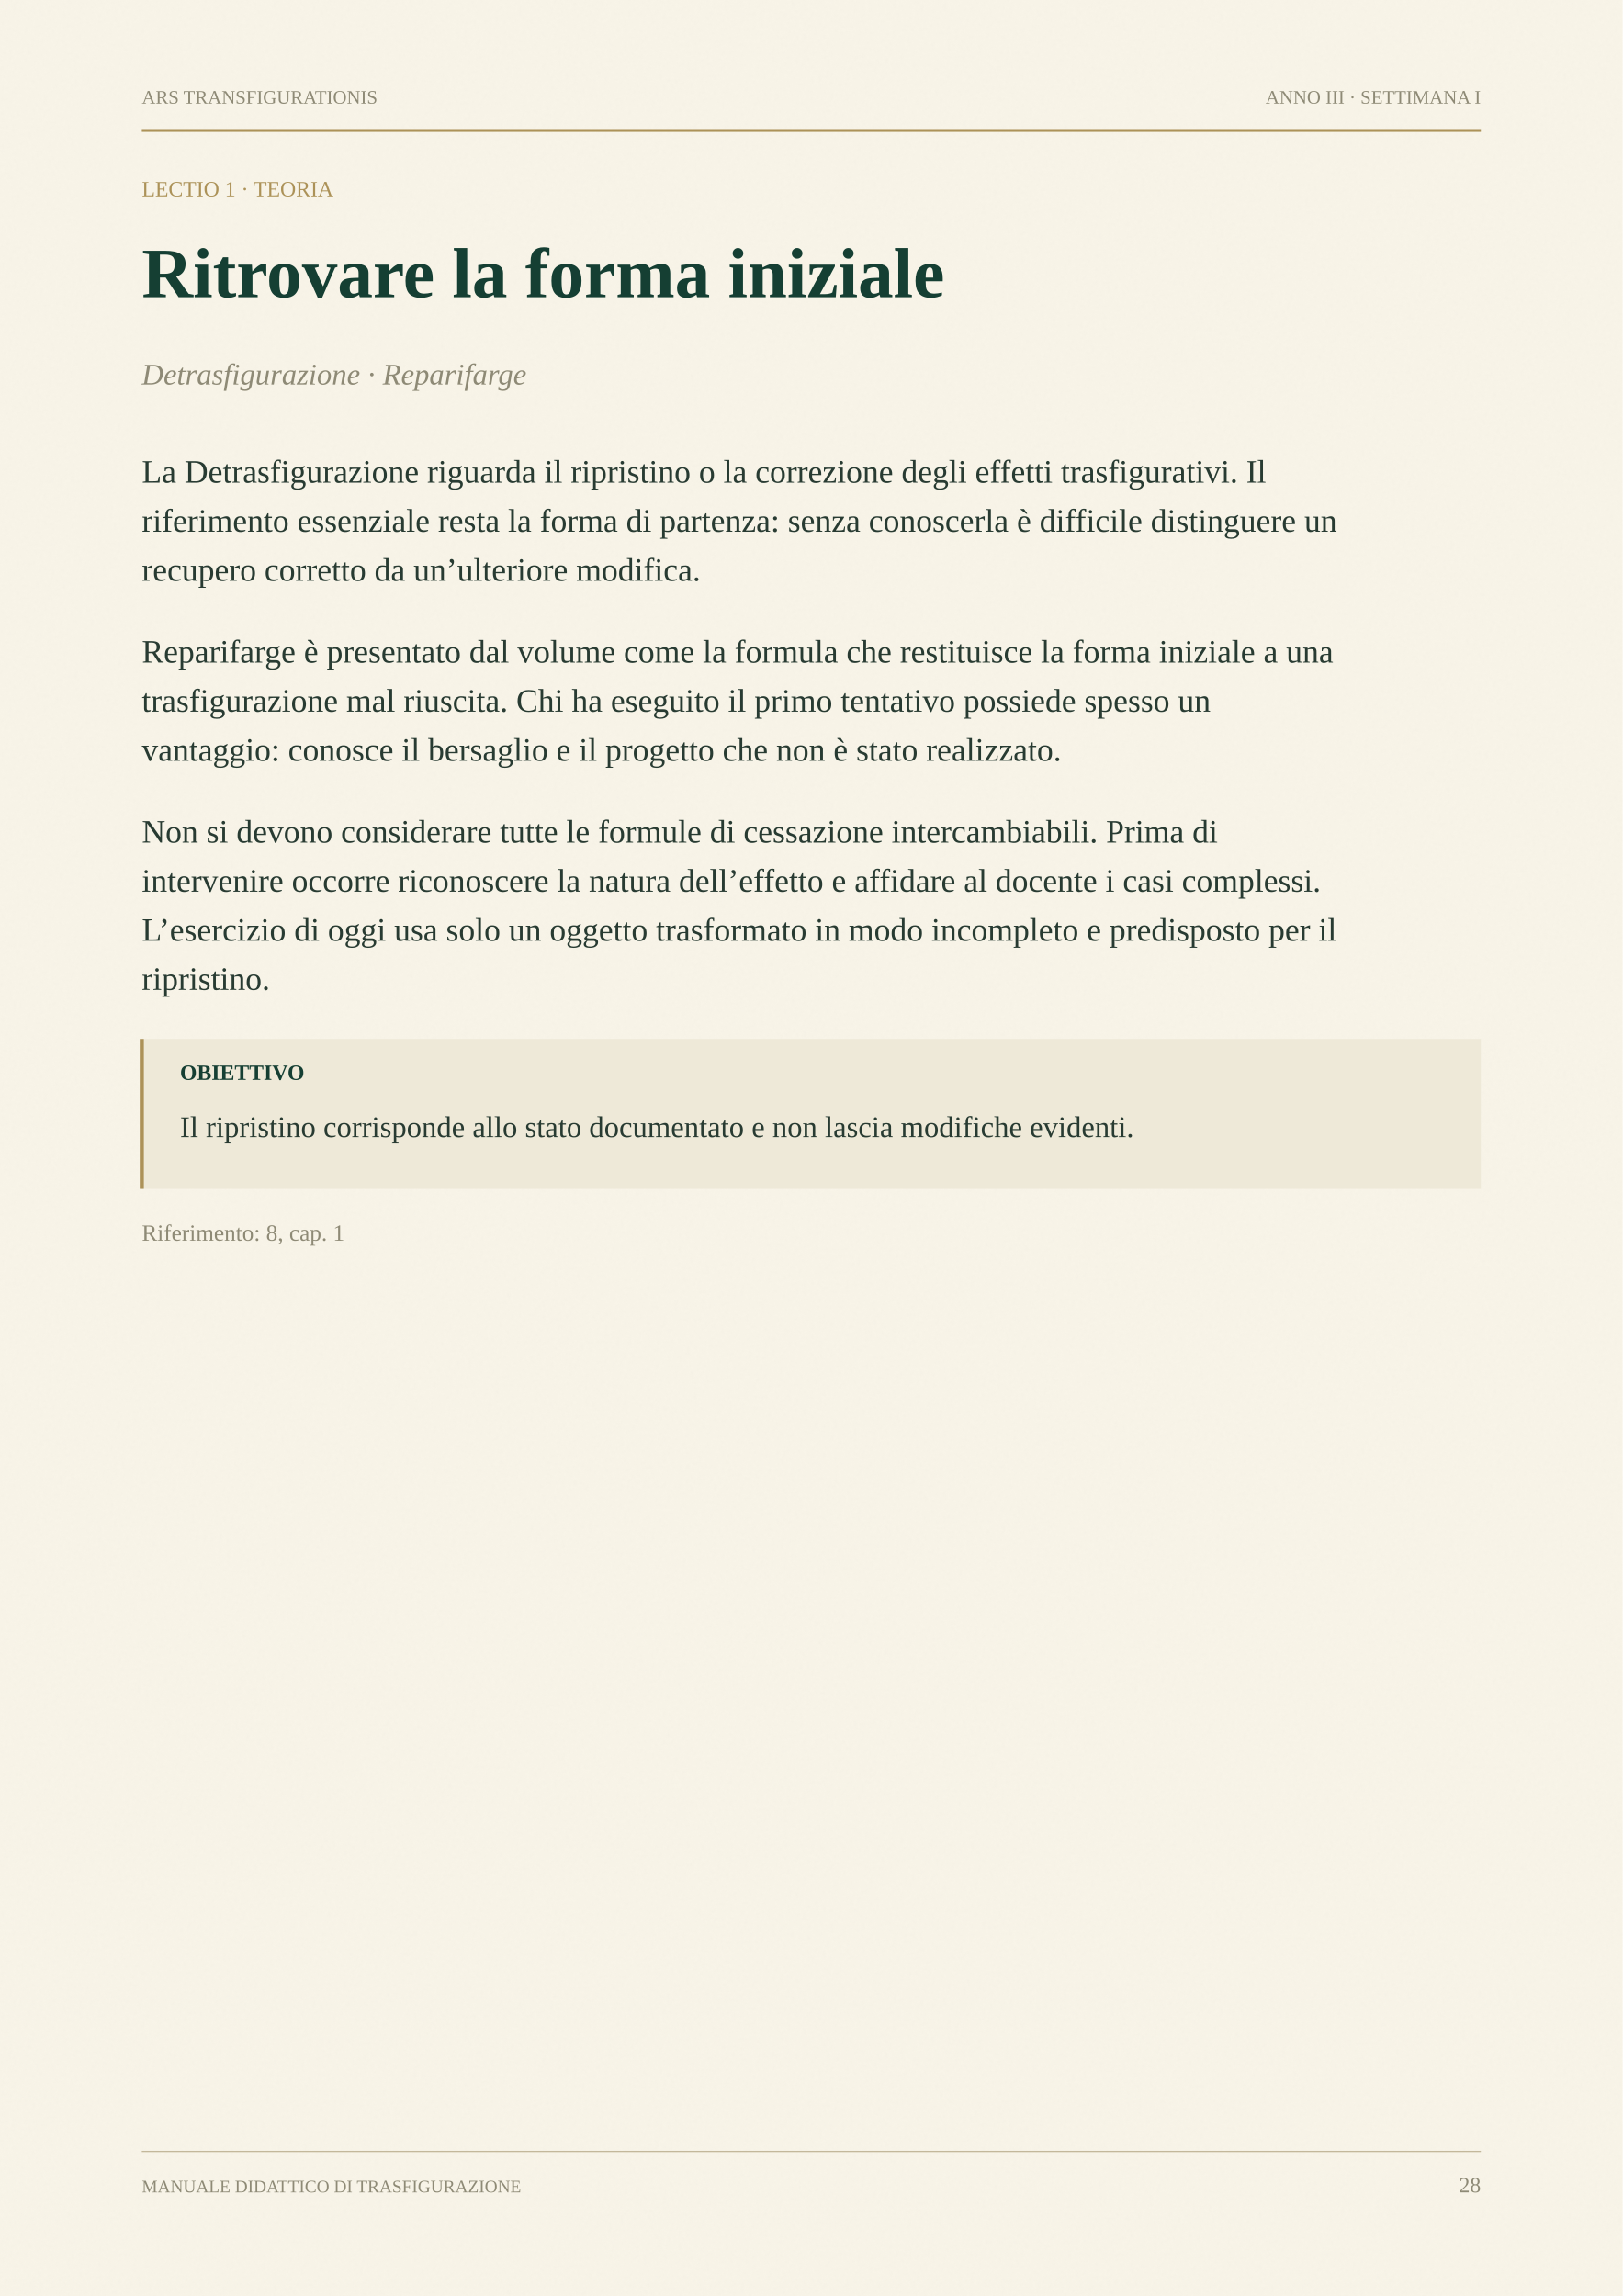
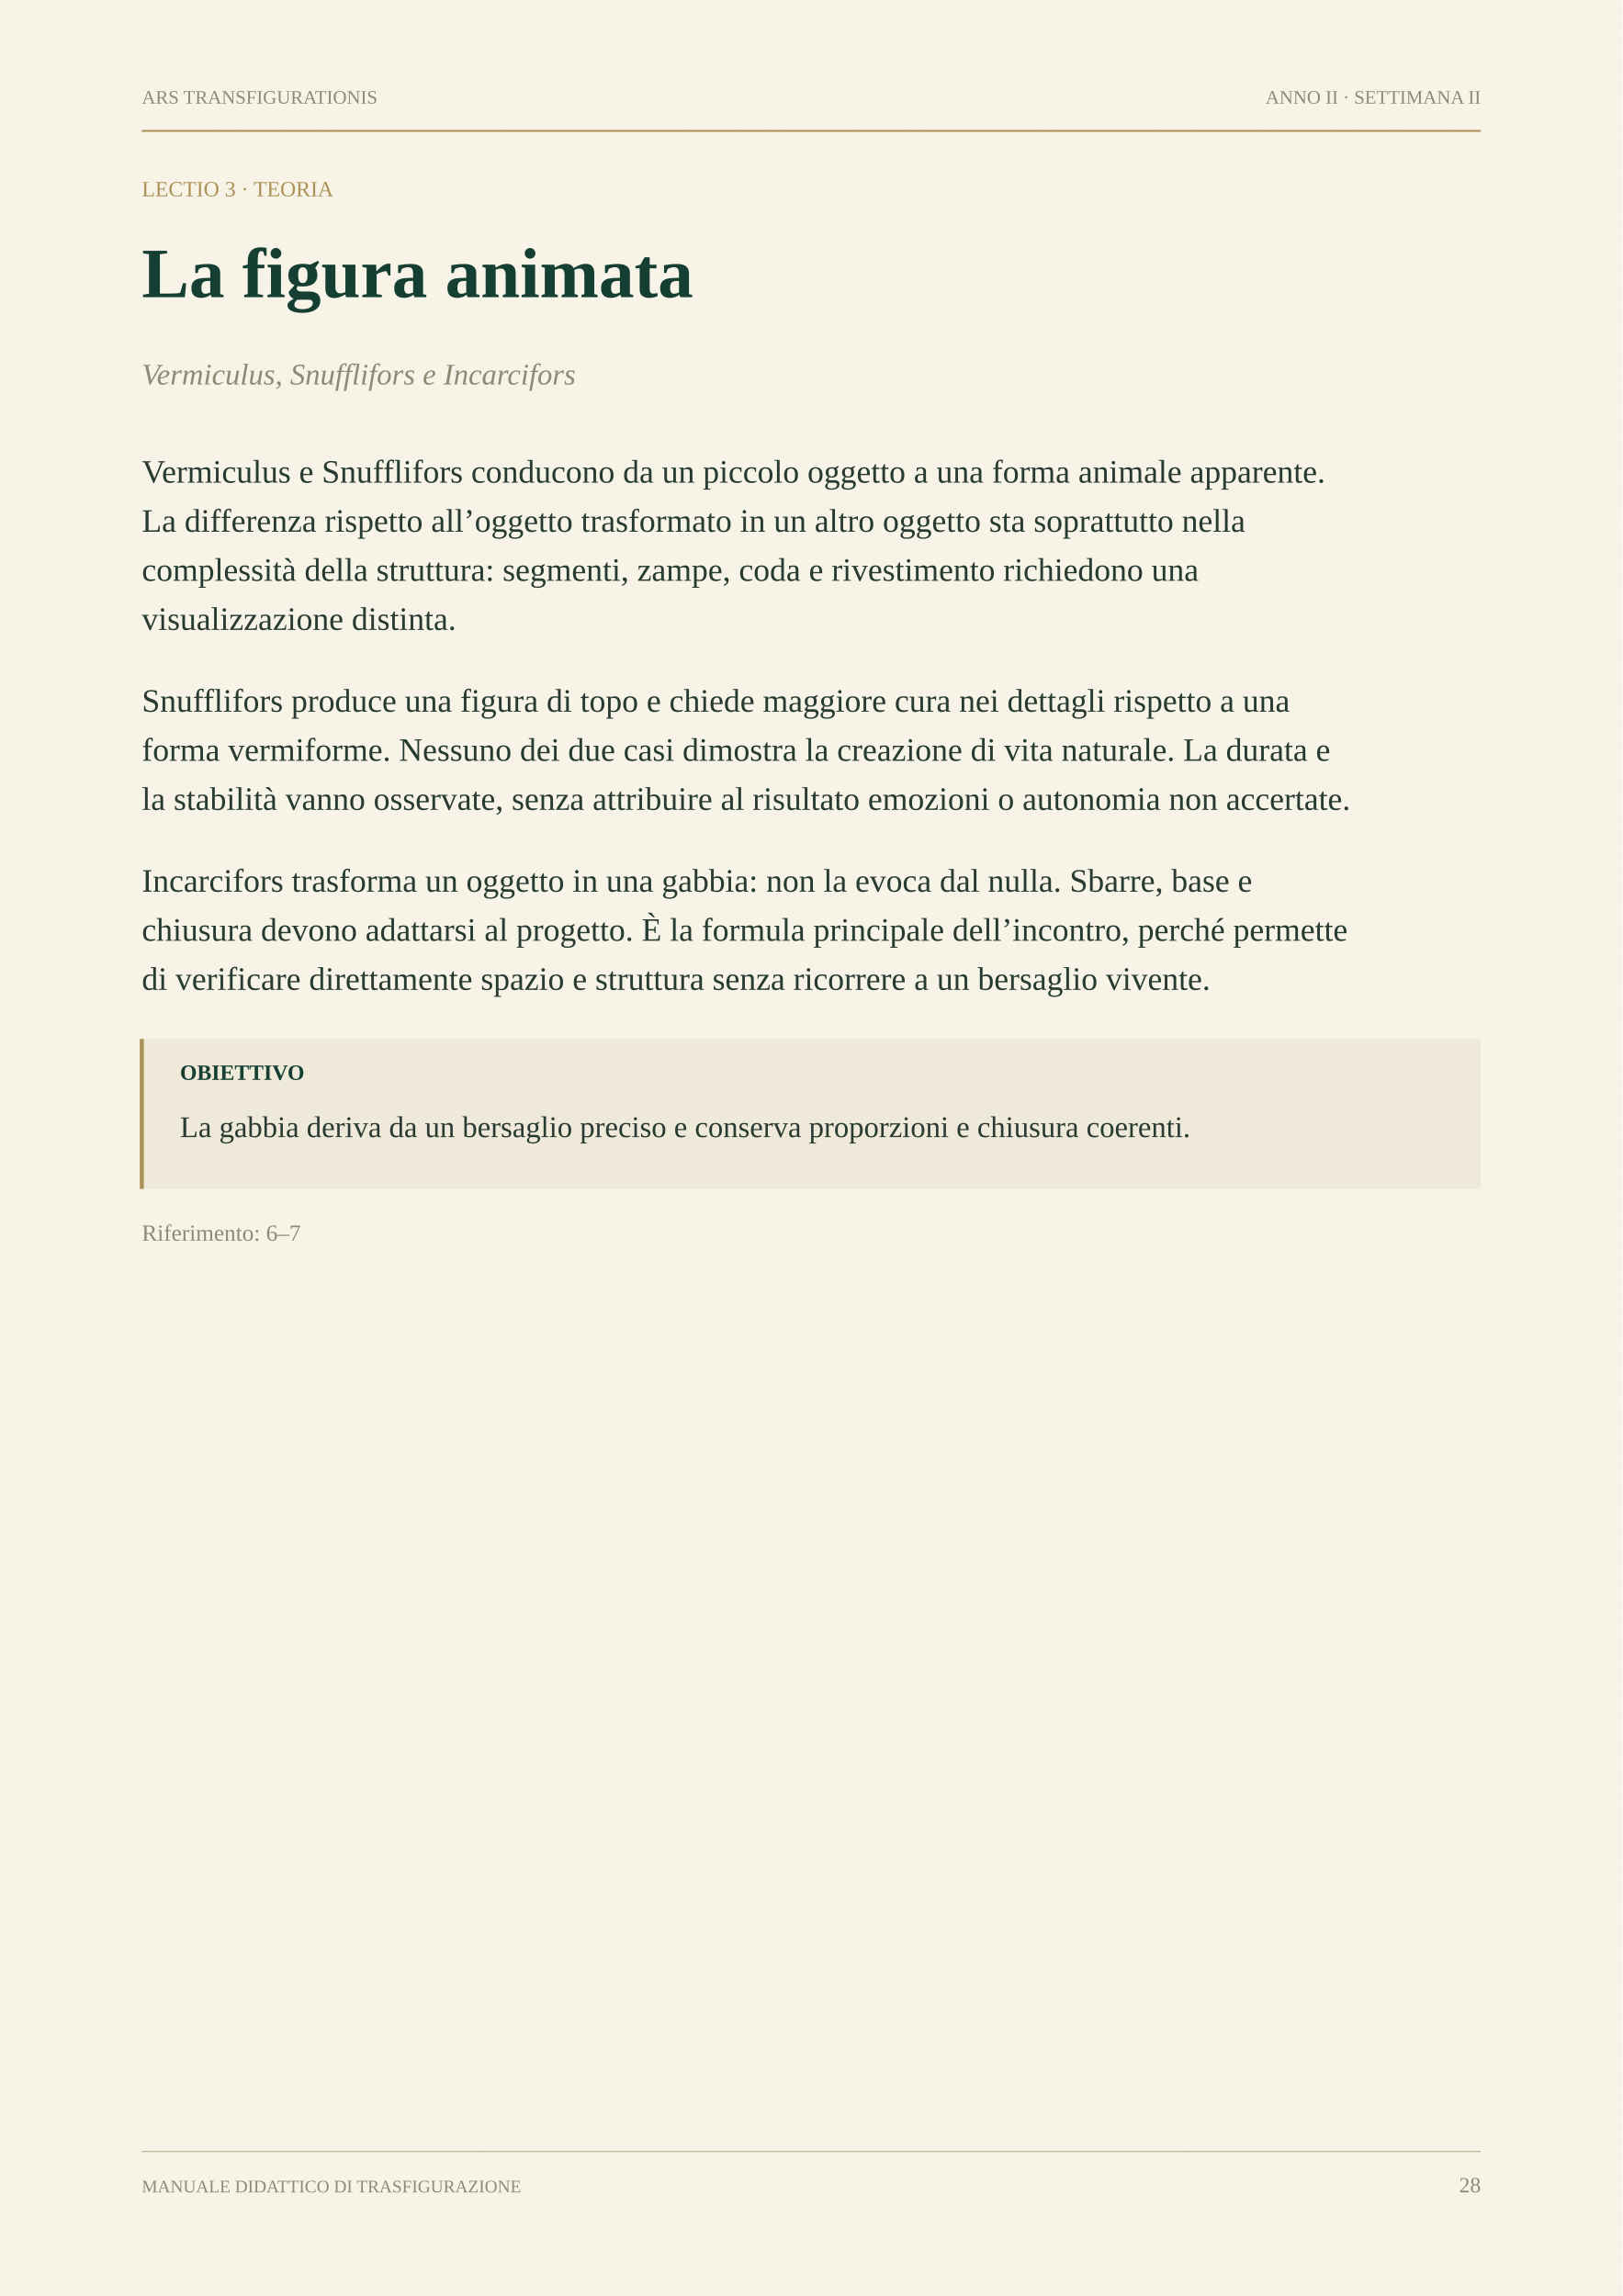
<svg xmlns="http://www.w3.org/2000/svg" width="595" height="842" viewBox="0 0 595 842">
  <defs>
    <filter id="grain">
      <feTurbulence type="fractalNoise" baseFrequency=".7" numOctaves="3" stitchTiles="stitch" />
      <feColorMatrix type="saturate" values="0" />
    </filter>
    <pattern id="paper" width="595" height="842" patternUnits="userSpaceOnUse">
      <rect width="595" height="842" filter="url(#grain)" opacity=".17" />
    </pattern>
    <linearGradient id="leather">
      <stop stop-color="#072a22" />
      <stop offset=".12" stop-color="#19483b" />
      <stop offset=".6" stop-color="#103c30" />
      <stop offset="1" stop-color="#05261e" />
    </linearGradient>
  </defs>
  <rect width="595" height="842" fill="#f8f4e8" />
  <rect width="595" height="842" fill="url(#paper)" opacity=".17" />
  <text x="52" y="38" font-family="Georgia, Times New Roman, serif" font-size="7" fill="#8e8a76">ARS TRANSFIGURATIONIS</text>
-   <text x="543" y="38" font-family="Georgia, Times New Roman, serif" font-size="7" fill="#8e8a76" text-anchor="end">ANNO III · SETTIMANA I</text>
-   <text x="52" y="72" font-family="Georgia, Times New Roman, serif" font-size="8" fill="#ac9258">LECTIO 1 · TEORIA</text>
+   <text x="543" y="38" font-family="Georgia, Times New Roman, serif" font-size="7" fill="#8e8a76" text-anchor="end">ANNO II · SETTIMANA II</text>
+   <text x="52" y="72" font-family="Georgia, Times New Roman, serif" font-size="8" fill="#ac9258">LECTIO 3 · TEORIA</text>
  <path d="M52 48H543" stroke="#ac9258" stroke-width=".7" />
-   <text x="52" y="109" font-family="Georgia, Times New Roman, serif" font-size="26" fill="#153f33" font-weight="bold">Ritrovare la forma iniziale</text>
-   <text x="52" y="141" font-family="Georgia, Times New Roman, serif" font-size="11" fill="#8e8a76" font-style="italic">Detrasfigurazione · Reparifarge</text>
-   <text x="52" y="177" font-family="Georgia, Times New Roman, serif" font-size="12" fill="#283b32">La Detrasfigurazione riguarda il ripristino o la correzione degli effetti trasfigurativi. Il</text>
-   <text x="52" y="195" font-family="Georgia, Times New Roman, serif" font-size="12" fill="#283b32">riferimento essenziale resta la forma di partenza: senza conoscerla è difficile distinguere un</text>
-   <text x="52" y="213" font-family="Georgia, Times New Roman, serif" font-size="12" fill="#283b32">recupero corretto da un’ulteriore modifica.</text>
-   <text x="52" y="243" font-family="Georgia, Times New Roman, serif" font-size="12" fill="#283b32">Reparifarge è presentato dal volume come la formula che restituisce la forma iniziale a una</text>
-   <text x="52" y="261" font-family="Georgia, Times New Roman, serif" font-size="12" fill="#283b32">trasfigurazione mal riuscita. Chi ha eseguito il primo tentativo possiede spesso un</text>
-   <text x="52" y="279" font-family="Georgia, Times New Roman, serif" font-size="12" fill="#283b32">vantaggio: conosce il bersaglio e il progetto che non è stato realizzato.</text>
-   <text x="52" y="309" font-family="Georgia, Times New Roman, serif" font-size="12" fill="#283b32">Non si devono considerare tutte le formule di cessazione intercambiabili. Prima di</text>
-   <text x="52" y="327" font-family="Georgia, Times New Roman, serif" font-size="12" fill="#283b32">intervenire occorre riconoscere la natura dell’effetto e affidare al docente i casi complessi.</text>
-   <text x="52" y="345" font-family="Georgia, Times New Roman, serif" font-size="12" fill="#283b32">L’esercizio di oggi usa solo un oggetto trasformato in modo incompleto e predisposto per il</text>
-   <text x="52" y="363" font-family="Georgia, Times New Roman, serif" font-size="12" fill="#283b32">ripristino.</text>
+   <text x="52" y="109" font-family="Georgia, Times New Roman, serif" font-size="26" fill="#153f33" font-weight="bold">La figura animata</text>
+   <text x="52" y="141" font-family="Georgia, Times New Roman, serif" font-size="11" fill="#8e8a76" font-style="italic">Vermiculus, Snufflifors e Incarcifors</text>
+   <text x="52" y="177" font-family="Georgia, Times New Roman, serif" font-size="12" fill="#283b32">Vermiculus e Snufflifors conducono da un piccolo oggetto a una forma animale apparente.</text>
+   <text x="52" y="195" font-family="Georgia, Times New Roman, serif" font-size="12" fill="#283b32">La differenza rispetto all’oggetto trasformato in un altro oggetto sta soprattutto nella</text>
+   <text x="52" y="213" font-family="Georgia, Times New Roman, serif" font-size="12" fill="#283b32">complessità della struttura: segmenti, zampe, coda e rivestimento richiedono una</text>
+   <text x="52" y="231" font-family="Georgia, Times New Roman, serif" font-size="12" fill="#283b32">visualizzazione distinta.</text>
+   <text x="52" y="261" font-family="Georgia, Times New Roman, serif" font-size="12" fill="#283b32">Snufflifors produce una figura di topo e chiede maggiore cura nei dettagli rispetto a una</text>
+   <text x="52" y="279" font-family="Georgia, Times New Roman, serif" font-size="12" fill="#283b32">forma vermiforme. Nessuno dei due casi dimostra la creazione di vita naturale. La durata e</text>
+   <text x="52" y="297" font-family="Georgia, Times New Roman, serif" font-size="12" fill="#283b32">la stabilità vanno osservate, senza attribuire al risultato emozioni o autonomia non accertate.</text>
+   <text x="52" y="327" font-family="Georgia, Times New Roman, serif" font-size="12" fill="#283b32">Incarcifors trasforma un oggetto in una gabbia: non la evoca dal nulla. Sbarre, base e</text>
+   <text x="52" y="345" font-family="Georgia, Times New Roman, serif" font-size="12" fill="#283b32">chiusura devono adattarsi al progetto. È la formula principale dell’incontro, perché permette</text>
+   <text x="52" y="363" font-family="Georgia, Times New Roman, serif" font-size="12" fill="#283b32">di verificare direttamente spazio e struttura senza ricorrere a un bersaglio vivente.</text>
  <rect x="52" y="381" width="491" height="55" fill="#eee9d8" />
  <path d="M52 381v55" stroke="#ac9258" stroke-width="1.5" />
  <text x="66" y="396" font-family="Georgia, Times New Roman, serif" font-size="8" fill="#153f33" font-weight="bold">OBIETTIVO</text>
-   <text x="66" y="417" font-family="Georgia, Times New Roman, serif" font-size="11" fill="#283b32">Il ripristino corrisponde allo stato documentato e non lascia modifiche evidenti.</text>
-   <text x="52" y="455" font-family="Georgia, Times New Roman, serif" font-size="8.5" fill="#8e8a76">Riferimento: 8, cap. 1</text>
+   <text x="66" y="417" font-family="Georgia, Times New Roman, serif" font-size="11" fill="#283b32">La gabbia deriva da un bersaglio preciso e conserva proporzioni e chiusura coerenti.</text>
+   <text x="52" y="455" font-family="Georgia, Times New Roman, serif" font-size="8.5" fill="#8e8a76">Riferimento: 6–7</text>
  <path d="M52 789H543" stroke="#c3b89b" stroke-width=".45" />
  <text x="52" y="804" font-family="Georgia, Times New Roman, serif" font-size="6.5" fill="#8e8a76">MANUALE DIDATTICO DI TRASFIGURAZIONE</text>
  <text x="543" y="804" font-family="Georgia, Times New Roman, serif" font-size="8" fill="#8e8a76" text-anchor="end">28</text>
</svg>
